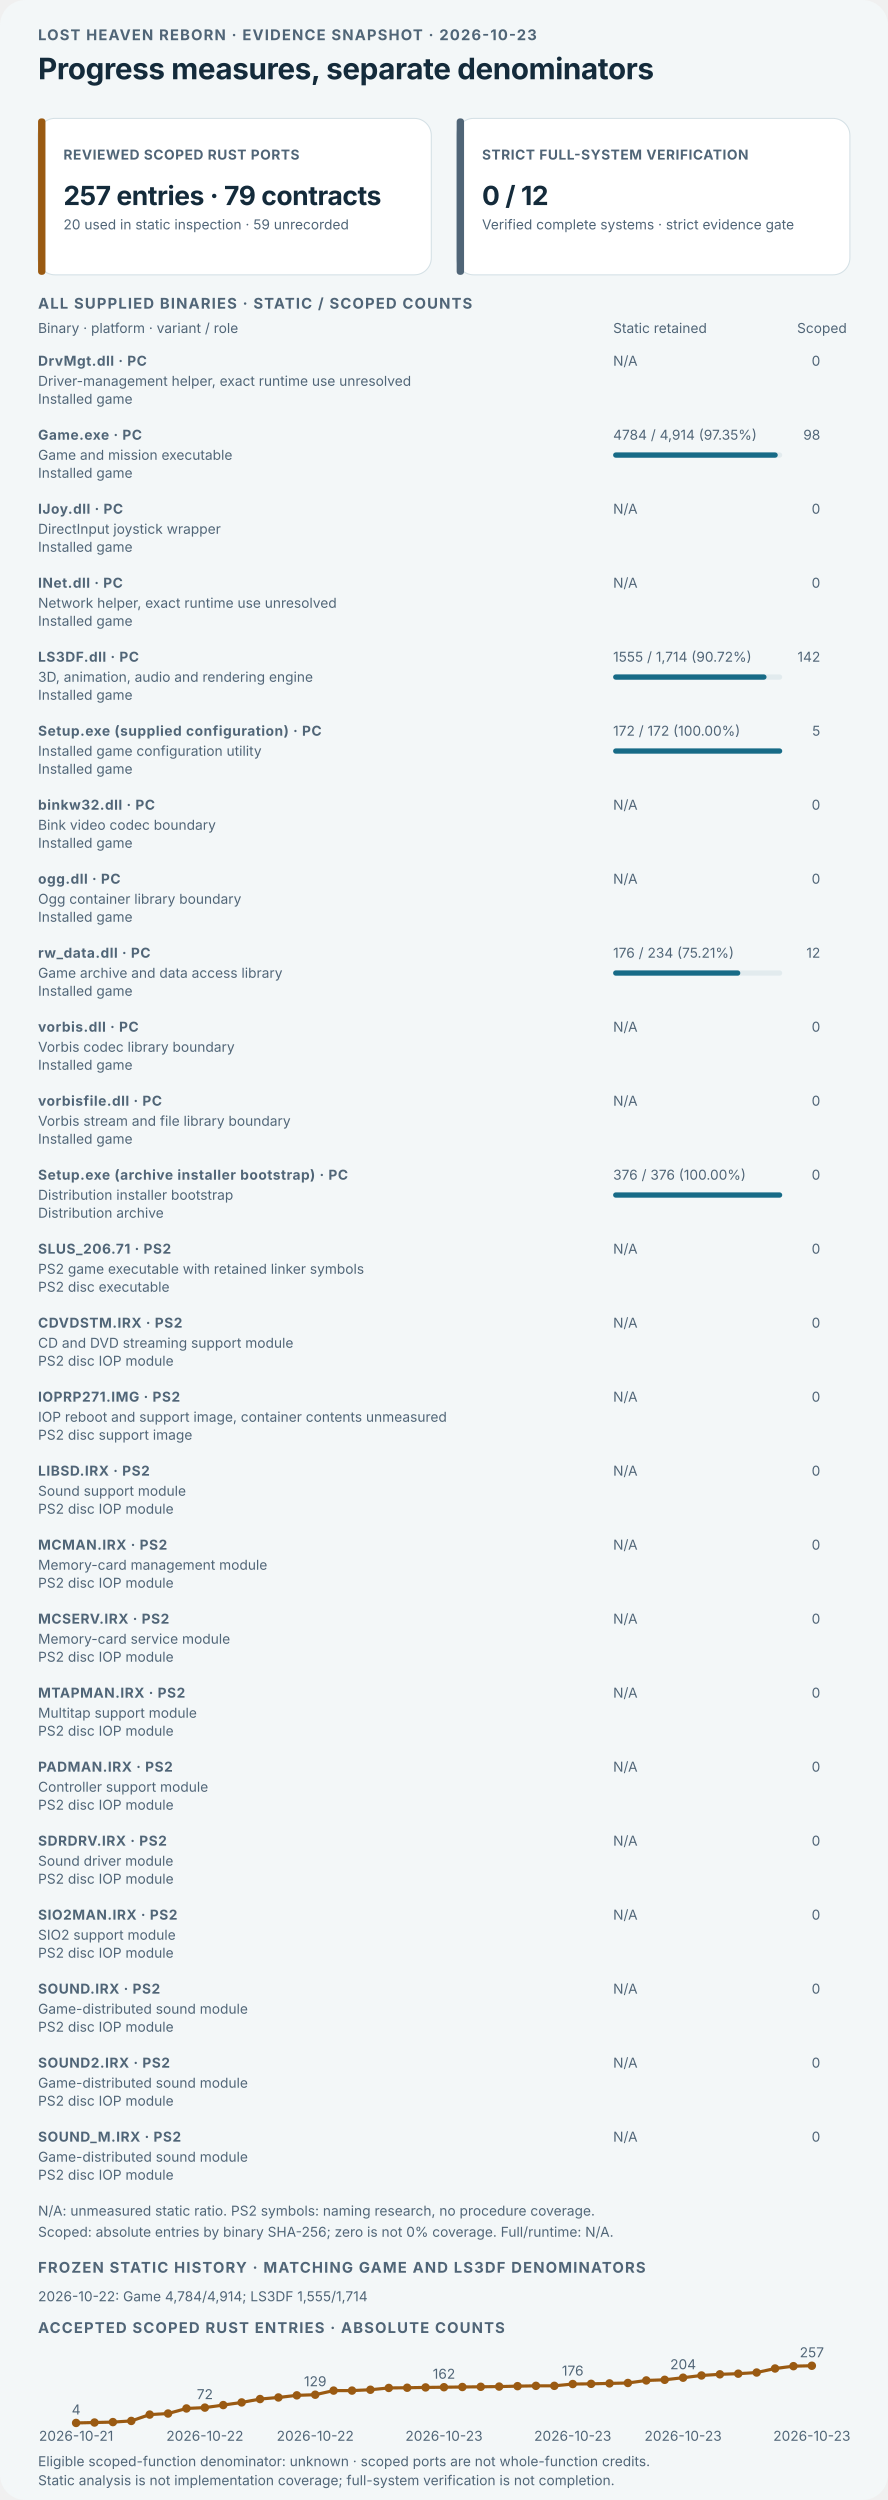
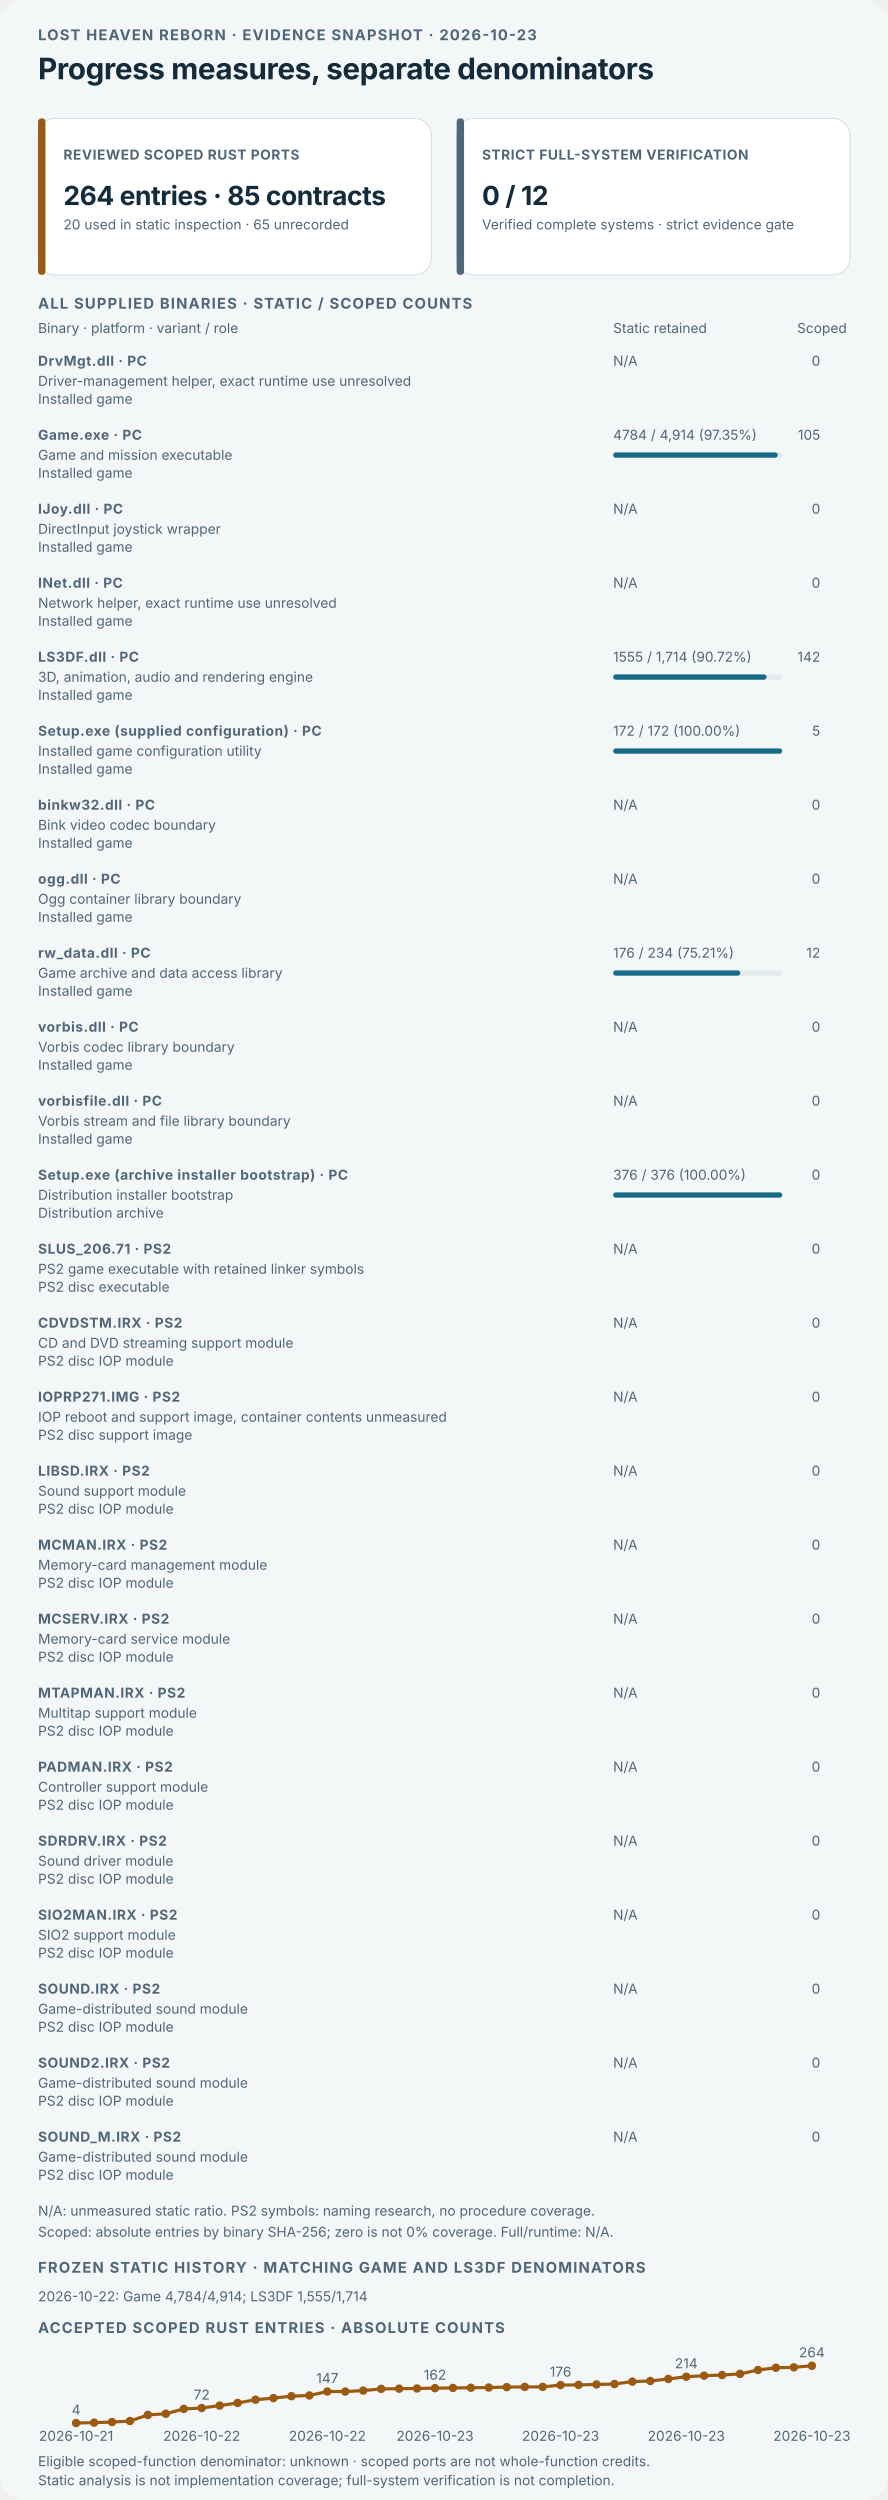
<svg xmlns="http://www.w3.org/2000/svg" viewBox="0 0 840 2365" role="img" aria-labelledby="dashboard-title dashboard-desc">
  <style>text{font-family:Inter,ui-sans-serif,system-ui,-apple-system,"Segoe UI",sans-serif;fill:#142b3b}.kicker{font-size:14px;font-weight:700;letter-spacing:1.1px;fill:#506577}.title{font-size:28px;font-weight:750;letter-spacing:-.35px}.label{font-size:13px;font-weight:750;letter-spacing:.5px;fill:#506577}.value{font-size:25px;font-weight:750;letter-spacing:-.4px}.detail,.history{font-size:13px;fill:#506577}.dark-bg{display:none}@media(prefers-color-scheme:dark){.light-bg{display:none}.dark-bg{display:inline}text{fill:#edf4f6}.kicker,.label,.detail,.history{fill:#b3c5ce}.card-bg{fill:#172b39;stroke:#3b5361}.bar-track{fill:#314957}}</style>
  <rect class="light-bg" width="840" height="2365" rx="24" fill="#f3f7f8" />
  <rect class="dark-bg" width="840" height="2365" rx="24" fill="#0d1b25" />
  <text x="36" y="38" class="kicker">LOST HEAVEN REBORN · EVIDENCE SNAPSHOT · 2026-10-23</text>
  <text x="36" y="75" class="title">Progress measures, separate denominators</text>
  <g>
    <rect class="card-bg" x="36" y="112" width="372" height="148" rx="16" fill="#ffffff" stroke="#d4e0e5" />
    <rect x="36" y="112" width="7" height="148" rx="3" fill="#9a5a12" />
    <text x="60" y="151" class="label">REVIEWED SCOPED RUST PORTS</text>
-     <text x="60" y="194" class="value">257 entries · 79 contracts</text>
-     <text x="60" y="217" class="detail">20 used in static inspection · 59 unrecorded</text>
+     <text x="60" y="194" class="value">264 entries · 85 contracts</text>
+     <text x="60" y="217" class="detail">20 used in static inspection · 65 unrecorded</text>
  </g>
  <g>
    <rect class="card-bg" x="432" y="112" width="372" height="148" rx="16" fill="#ffffff" stroke="#d4e0e5" />
    <rect x="432" y="112" width="7" height="148" rx="3" fill="#506577" />
    <text x="456" y="151" class="label">STRICT FULL-SYSTEM VERIFICATION</text>
    <text x="456" y="194" class="value">0 / 12</text>
    <text x="456" y="217" class="detail">Verified complete systems · strict evidence gate</text>
  </g>
  <text x="36" y="292" class="kicker">ALL SUPPLIED BINARIES · STATIC / SCOPED COUNTS</text>
  <text x="36" y="315" class="detail">Binary · platform · variant / role</text>
  <text x="580" y="315" class="detail">Static retained</text>
  <text x="754" y="315" class="detail">Scoped</text>
  <text x="36" y="346" class="label">DrvMgt.dll · PC</text>
  <text x="36" y="365" class="detail">Driver-management helper, exact runtime use unresolved</text>
  <text x="36" y="382" class="detail">Installed game</text>
  <text x="580" y="346" class="detail">N/A</text>
  <text x="776" y="346" text-anchor="end" class="detail">0</text>
  <text x="36" y="416" class="label">Game.exe · PC</text>
  <text x="36" y="435" class="detail">Game and mission executable</text>
  <text x="36" y="452" class="detail">Installed game</text>
  <text x="580" y="416" class="detail">4784 / 4,914 (97.35%)</text>
-   <text x="776" y="416" text-anchor="end" class="detail">98</text>
+   <text x="776" y="416" text-anchor="end" class="detail">105</text>
  <rect class="catalog-static-track bar-track" x="580" y="428" width="160" height="5" rx="2.5" fill="#e2ebee" />
  <rect class="catalog-static-fill" x="580" y="428" width="155.767" height="5" rx="2.5" fill="#176b87" />
  <text x="36" y="486" class="label">IJoy.dll · PC</text>
  <text x="36" y="505" class="detail">DirectInput joystick wrapper</text>
  <text x="36" y="522" class="detail">Installed game</text>
  <text x="580" y="486" class="detail">N/A</text>
  <text x="776" y="486" text-anchor="end" class="detail">0</text>
  <text x="36" y="556" class="label">INet.dll · PC</text>
  <text x="36" y="575" class="detail">Network helper, exact runtime use unresolved</text>
  <text x="36" y="592" class="detail">Installed game</text>
  <text x="580" y="556" class="detail">N/A</text>
  <text x="776" y="556" text-anchor="end" class="detail">0</text>
  <text x="36" y="626" class="label">LS3DF.dll · PC</text>
  <text x="36" y="645" class="detail">3D, animation, audio and rendering engine</text>
  <text x="36" y="662" class="detail">Installed game</text>
  <text x="580" y="626" class="detail">1555 / 1,714 (90.72%)</text>
  <text x="776" y="626" text-anchor="end" class="detail">142</text>
  <rect class="catalog-static-track bar-track" x="580" y="638" width="160" height="5" rx="2.5" fill="#e2ebee" />
  <rect class="catalog-static-fill" x="580" y="638" width="145.158" height="5" rx="2.5" fill="#176b87" />
  <text x="36" y="696" class="label">Setup.exe (supplied configuration) · PC</text>
  <text x="36" y="715" class="detail">Installed game configuration utility</text>
  <text x="36" y="732" class="detail">Installed game</text>
  <text x="580" y="696" class="detail">172 / 172 (100.00%)</text>
  <text x="776" y="696" text-anchor="end" class="detail">5</text>
  <rect class="catalog-static-track bar-track" x="580" y="708" width="160" height="5" rx="2.5" fill="#e2ebee" />
  <rect class="catalog-static-fill" x="580" y="708" width="160.000" height="5" rx="2.5" fill="#176b87" />
  <text x="36" y="766" class="label">binkw32.dll · PC</text>
  <text x="36" y="785" class="detail">Bink video codec boundary</text>
  <text x="36" y="802" class="detail">Installed game</text>
  <text x="580" y="766" class="detail">N/A</text>
  <text x="776" y="766" text-anchor="end" class="detail">0</text>
  <text x="36" y="836" class="label">ogg.dll · PC</text>
  <text x="36" y="855" class="detail">Ogg container library boundary</text>
  <text x="36" y="872" class="detail">Installed game</text>
  <text x="580" y="836" class="detail">N/A</text>
  <text x="776" y="836" text-anchor="end" class="detail">0</text>
  <text x="36" y="906" class="label">rw_data.dll · PC</text>
  <text x="36" y="925" class="detail">Game archive and data access library</text>
  <text x="36" y="942" class="detail">Installed game</text>
  <text x="580" y="906" class="detail">176 / 234 (75.21%)</text>
  <text x="776" y="906" text-anchor="end" class="detail">12</text>
  <rect class="catalog-static-track bar-track" x="580" y="918" width="160" height="5" rx="2.5" fill="#e2ebee" />
  <rect class="catalog-static-fill" x="580" y="918" width="120.342" height="5" rx="2.5" fill="#176b87" />
  <text x="36" y="976" class="label">vorbis.dll · PC</text>
  <text x="36" y="995" class="detail">Vorbis codec library boundary</text>
  <text x="36" y="1012" class="detail">Installed game</text>
  <text x="580" y="976" class="detail">N/A</text>
  <text x="776" y="976" text-anchor="end" class="detail">0</text>
  <text x="36" y="1046" class="label">vorbisfile.dll · PC</text>
  <text x="36" y="1065" class="detail">Vorbis stream and file library boundary</text>
  <text x="36" y="1082" class="detail">Installed game</text>
  <text x="580" y="1046" class="detail">N/A</text>
  <text x="776" y="1046" text-anchor="end" class="detail">0</text>
  <text x="36" y="1116" class="label">Setup.exe (archive installer bootstrap) · PC</text>
  <text x="36" y="1135" class="detail">Distribution installer bootstrap</text>
  <text x="36" y="1152" class="detail">Distribution archive</text>
  <text x="580" y="1116" class="detail">376 / 376 (100.00%)</text>
  <text x="776" y="1116" text-anchor="end" class="detail">0</text>
  <rect class="catalog-static-track bar-track" x="580" y="1128" width="160" height="5" rx="2.5" fill="#e2ebee" />
  <rect class="catalog-static-fill" x="580" y="1128" width="160.000" height="5" rx="2.5" fill="#176b87" />
  <text x="36" y="1186" class="label">SLUS_206.71 · PS2</text>
  <text x="36" y="1205" class="detail">PS2 game executable with retained linker symbols</text>
  <text x="36" y="1222" class="detail">PS2 disc executable</text>
  <text x="580" y="1186" class="detail">N/A</text>
  <text x="776" y="1186" text-anchor="end" class="detail">0</text>
  <text x="36" y="1256" class="label">CDVDSTM.IRX · PS2</text>
  <text x="36" y="1275" class="detail">CD and DVD streaming support module</text>
  <text x="36" y="1292" class="detail">PS2 disc IOP module</text>
  <text x="580" y="1256" class="detail">N/A</text>
  <text x="776" y="1256" text-anchor="end" class="detail">0</text>
  <text x="36" y="1326" class="label">IOPRP271.IMG · PS2</text>
  <text x="36" y="1345" class="detail">IOP reboot and support image, container contents unmeasured</text>
  <text x="36" y="1362" class="detail">PS2 disc support image</text>
  <text x="580" y="1326" class="detail">N/A</text>
  <text x="776" y="1326" text-anchor="end" class="detail">0</text>
  <text x="36" y="1396" class="label">LIBSD.IRX · PS2</text>
  <text x="36" y="1415" class="detail">Sound support module</text>
  <text x="36" y="1432" class="detail">PS2 disc IOP module</text>
  <text x="580" y="1396" class="detail">N/A</text>
  <text x="776" y="1396" text-anchor="end" class="detail">0</text>
  <text x="36" y="1466" class="label">MCMAN.IRX · PS2</text>
  <text x="36" y="1485" class="detail">Memory-card management module</text>
  <text x="36" y="1502" class="detail">PS2 disc IOP module</text>
  <text x="580" y="1466" class="detail">N/A</text>
  <text x="776" y="1466" text-anchor="end" class="detail">0</text>
  <text x="36" y="1536" class="label">MCSERV.IRX · PS2</text>
  <text x="36" y="1555" class="detail">Memory-card service module</text>
  <text x="36" y="1572" class="detail">PS2 disc IOP module</text>
  <text x="580" y="1536" class="detail">N/A</text>
  <text x="776" y="1536" text-anchor="end" class="detail">0</text>
  <text x="36" y="1606" class="label">MTAPMAN.IRX · PS2</text>
  <text x="36" y="1625" class="detail">Multitap support module</text>
  <text x="36" y="1642" class="detail">PS2 disc IOP module</text>
  <text x="580" y="1606" class="detail">N/A</text>
  <text x="776" y="1606" text-anchor="end" class="detail">0</text>
  <text x="36" y="1676" class="label">PADMAN.IRX · PS2</text>
  <text x="36" y="1695" class="detail">Controller support module</text>
  <text x="36" y="1712" class="detail">PS2 disc IOP module</text>
  <text x="580" y="1676" class="detail">N/A</text>
  <text x="776" y="1676" text-anchor="end" class="detail">0</text>
  <text x="36" y="1746" class="label">SDRDRV.IRX · PS2</text>
  <text x="36" y="1765" class="detail">Sound driver module</text>
  <text x="36" y="1782" class="detail">PS2 disc IOP module</text>
  <text x="580" y="1746" class="detail">N/A</text>
  <text x="776" y="1746" text-anchor="end" class="detail">0</text>
  <text x="36" y="1816" class="label">SIO2MAN.IRX · PS2</text>
  <text x="36" y="1835" class="detail">SIO2 support module</text>
  <text x="36" y="1852" class="detail">PS2 disc IOP module</text>
  <text x="580" y="1816" class="detail">N/A</text>
  <text x="776" y="1816" text-anchor="end" class="detail">0</text>
  <text x="36" y="1886" class="label">SOUND.IRX · PS2</text>
  <text x="36" y="1905" class="detail">Game-distributed sound module</text>
  <text x="36" y="1922" class="detail">PS2 disc IOP module</text>
  <text x="580" y="1886" class="detail">N/A</text>
  <text x="776" y="1886" text-anchor="end" class="detail">0</text>
  <text x="36" y="1956" class="label">SOUND2.IRX · PS2</text>
  <text x="36" y="1975" class="detail">Game-distributed sound module</text>
  <text x="36" y="1992" class="detail">PS2 disc IOP module</text>
  <text x="580" y="1956" class="detail">N/A</text>
  <text x="776" y="1956" text-anchor="end" class="detail">0</text>
  <text x="36" y="2026" class="label">SOUND_M.IRX · PS2</text>
  <text x="36" y="2045" class="detail">Game-distributed sound module</text>
  <text x="36" y="2062" class="detail">PS2 disc IOP module</text>
  <text x="580" y="2026" class="detail">N/A</text>
  <text x="776" y="2026" text-anchor="end" class="detail">0</text>
  <text x="36" y="2096" class="detail">N/A: unmeasured static ratio. PS2 symbols: naming research, no procedure coverage.</text>
  <text x="36" y="2116" class="detail">Scoped: absolute entries by binary SHA-256; zero is not 0% coverage. Full/runtime: N/A.</text>
  <text x="36" y="2150" class="kicker">FROZEN STATIC HISTORY · MATCHING GAME AND LS3DF DENOMINATORS</text>
  <text x="36" y="2177" class="history">2026-10-22: Game 4,784/4,914; LS3DF 1,555/1,714</text>
  <text x="36" y="2207" class="kicker">ACCEPTED SCOPED RUST ENTRIES · ABSOLUTE COUNTS</text>
-   <polyline points="72.0,2292.1 89.4,2291.7 106.8,2291.3 124.2,2290.2 141.6,2284.2 159.0,2283.2 176.4,2278.4 193.8,2277.6 211.2,2275.2 228.6,2272.7 246.0,2269.5 263.4,2268.0 280.8,2266.0 298.2,2265.4 315.6,2261.5 333.0,2261.5 350.4,2260.7 367.8,2259.0 385.2,2258.8 402.6,2258.5 420.0,2258.3 437.4,2258.1 454.8,2257.9 472.2,2257.7 489.6,2257.3 507.0,2257.0 524.4,2257.0 541.8,2255.3 559.2,2255.1 576.6,2254.7 594.0,2254.3 611.4,2251.9 628.8,2251.3 646.2,2249.3 663.6,2247.2 681.0,2246.1 698.4,2245.5 715.8,2244.4 733.2,2240.6 750.6,2238.4 768.0,2238.0" fill="none" stroke="#9a5a12" stroke-width="3" stroke-linecap="round" stroke-linejoin="round" />
-   <circle cx="72.0" cy="2292.1" r="4" fill="#9a5a12" />
-   <text x="72.0" y="2284.1" text-anchor="middle" class="history">4</text>
+   <polyline points="72.0,2292.2 89.0,2291.8 106.0,2291.3 122.9,2290.3 139.9,2284.5 156.9,2283.4 173.9,2278.8 190.8,2278.0 207.8,2275.7 224.8,2273.2 241.8,2270.1 258.7,2268.6 275.7,2266.8 292.7,2266.1 309.7,2262.4 326.6,2262.4 343.6,2261.5 360.6,2259.9 377.6,2259.7 394.5,2259.5 411.5,2259.2 428.5,2259.0 445.5,2258.8 462.4,2258.6 479.4,2258.2 496.4,2258.0 513.4,2258.0 530.3,2256.3 547.3,2256.1 564.3,2255.7 581.3,2255.3 598.2,2253.0 615.2,2252.4 632.2,2250.5 649.2,2248.4 666.1,2247.4 683.1,2246.8 700.1,2245.7 717.1,2242.0 734.0,2239.9 751.0,2239.5 768.0,2238.0" fill="none" stroke="#9a5a12" stroke-width="3" stroke-linecap="round" stroke-linejoin="round" />
+   <circle cx="72.0" cy="2292.2" r="4" fill="#9a5a12" />
+   <text x="72.0" y="2284.2" text-anchor="middle" class="history">4</text>
  <text x="72.0" y="2309" text-anchor="middle" class="history">2026-10-21</text>
-   <circle cx="89.4" cy="2291.7" r="4" fill="#9a5a12" />
-   <circle cx="106.8" cy="2291.3" r="4" fill="#9a5a12" />
-   <circle cx="124.2" cy="2290.2" r="4" fill="#9a5a12" />
-   <circle cx="141.6" cy="2284.2" r="4" fill="#9a5a12" />
-   <circle cx="159.0" cy="2283.2" r="4" fill="#9a5a12" />
-   <circle cx="176.4" cy="2278.4" r="4" fill="#9a5a12" />
-   <circle cx="193.8" cy="2277.6" r="4" fill="#9a5a12" />
-   <text x="193.8" y="2269.6" text-anchor="middle" class="history">72</text>
-   <text x="193.8" y="2309" text-anchor="middle" class="history">2026-10-22</text>
-   <circle cx="211.2" cy="2275.2" r="4" fill="#9a5a12" />
-   <circle cx="228.6" cy="2272.7" r="4" fill="#9a5a12" />
-   <circle cx="246.0" cy="2269.5" r="4" fill="#9a5a12" />
-   <circle cx="263.4" cy="2268.0" r="4" fill="#9a5a12" />
-   <circle cx="280.8" cy="2266.0" r="4" fill="#9a5a12" />
-   <circle cx="298.2" cy="2265.4" r="4" fill="#9a5a12" />
-   <text x="298.2" y="2257.4" text-anchor="middle" class="history">129</text>
-   <text x="298.2" y="2309" text-anchor="middle" class="history">2026-10-22</text>
-   <circle cx="315.6" cy="2261.5" r="4" fill="#9a5a12" />
-   <circle cx="333.0" cy="2261.5" r="4" fill="#9a5a12" />
-   <circle cx="350.4" cy="2260.7" r="4" fill="#9a5a12" />
-   <circle cx="367.8" cy="2259.0" r="4" fill="#9a5a12" />
-   <circle cx="385.2" cy="2258.8" r="4" fill="#9a5a12" />
-   <circle cx="402.6" cy="2258.5" r="4" fill="#9a5a12" />
-   <circle cx="420.0" cy="2258.3" r="4" fill="#9a5a12" />
-   <text x="420.0" y="2250.3" text-anchor="middle" class="history">162</text>
-   <text x="420.0" y="2309" text-anchor="middle" class="history">2026-10-23</text>
-   <circle cx="437.4" cy="2258.1" r="4" fill="#9a5a12" />
-   <circle cx="454.8" cy="2257.9" r="4" fill="#9a5a12" />
-   <circle cx="472.2" cy="2257.7" r="4" fill="#9a5a12" />
-   <circle cx="489.6" cy="2257.3" r="4" fill="#9a5a12" />
-   <circle cx="507.0" cy="2257.0" r="4" fill="#9a5a12" />
-   <circle cx="524.4" cy="2257.0" r="4" fill="#9a5a12" />
-   <circle cx="541.8" cy="2255.3" r="4" fill="#9a5a12" />
-   <text x="541.8" y="2247.3" text-anchor="middle" class="history">176</text>
-   <text x="541.8" y="2309" text-anchor="middle" class="history">2026-10-23</text>
-   <circle cx="559.2" cy="2255.1" r="4" fill="#9a5a12" />
-   <circle cx="576.6" cy="2254.7" r="4" fill="#9a5a12" />
-   <circle cx="594.0" cy="2254.3" r="4" fill="#9a5a12" />
-   <circle cx="611.4" cy="2251.9" r="4" fill="#9a5a12" />
-   <circle cx="628.8" cy="2251.3" r="4" fill="#9a5a12" />
-   <circle cx="646.2" cy="2249.3" r="4" fill="#9a5a12" />
-   <text x="646.2" y="2241.3" text-anchor="middle" class="history">204</text>
-   <text x="646.2" y="2309" text-anchor="middle" class="history">2026-10-23</text>
-   <circle cx="663.6" cy="2247.2" r="4" fill="#9a5a12" />
-   <circle cx="681.0" cy="2246.1" r="4" fill="#9a5a12" />
-   <circle cx="698.4" cy="2245.5" r="4" fill="#9a5a12" />
-   <circle cx="715.8" cy="2244.4" r="4" fill="#9a5a12" />
-   <circle cx="733.2" cy="2240.6" r="4" fill="#9a5a12" />
-   <circle cx="750.6" cy="2238.4" r="4" fill="#9a5a12" />
+   <circle cx="89.0" cy="2291.8" r="4" fill="#9a5a12" />
+   <circle cx="106.0" cy="2291.3" r="4" fill="#9a5a12" />
+   <circle cx="122.9" cy="2290.3" r="4" fill="#9a5a12" />
+   <circle cx="139.9" cy="2284.5" r="4" fill="#9a5a12" />
+   <circle cx="156.9" cy="2283.4" r="4" fill="#9a5a12" />
+   <circle cx="173.9" cy="2278.8" r="4" fill="#9a5a12" />
+   <circle cx="190.8" cy="2278.0" r="4" fill="#9a5a12" />
+   <text x="190.8" y="2270.0" text-anchor="middle" class="history">72</text>
+   <text x="190.8" y="2309" text-anchor="middle" class="history">2026-10-22</text>
+   <circle cx="207.8" cy="2275.7" r="4" fill="#9a5a12" />
+   <circle cx="224.8" cy="2273.2" r="4" fill="#9a5a12" />
+   <circle cx="241.8" cy="2270.1" r="4" fill="#9a5a12" />
+   <circle cx="258.7" cy="2268.6" r="4" fill="#9a5a12" />
+   <circle cx="275.7" cy="2266.8" r="4" fill="#9a5a12" />
+   <circle cx="292.7" cy="2266.1" r="4" fill="#9a5a12" />
+   <circle cx="309.7" cy="2262.4" r="4" fill="#9a5a12" />
+   <text x="309.7" y="2254.4" text-anchor="middle" class="history">147</text>
+   <text x="309.7" y="2309" text-anchor="middle" class="history">2026-10-22</text>
+   <circle cx="326.6" cy="2262.4" r="4" fill="#9a5a12" />
+   <circle cx="343.6" cy="2261.5" r="4" fill="#9a5a12" />
+   <circle cx="360.6" cy="2259.9" r="4" fill="#9a5a12" />
+   <circle cx="377.6" cy="2259.7" r="4" fill="#9a5a12" />
+   <circle cx="394.5" cy="2259.5" r="4" fill="#9a5a12" />
+   <circle cx="411.5" cy="2259.2" r="4" fill="#9a5a12" />
+   <text x="411.5" y="2251.2" text-anchor="middle" class="history">162</text>
+   <text x="411.5" y="2309" text-anchor="middle" class="history">2026-10-23</text>
+   <circle cx="428.5" cy="2259.0" r="4" fill="#9a5a12" />
+   <circle cx="445.5" cy="2258.8" r="4" fill="#9a5a12" />
+   <circle cx="462.4" cy="2258.6" r="4" fill="#9a5a12" />
+   <circle cx="479.4" cy="2258.2" r="4" fill="#9a5a12" />
+   <circle cx="496.4" cy="2258.0" r="4" fill="#9a5a12" />
+   <circle cx="513.4" cy="2258.0" r="4" fill="#9a5a12" />
+   <circle cx="530.3" cy="2256.3" r="4" fill="#9a5a12" />
+   <text x="530.3" y="2248.3" text-anchor="middle" class="history">176</text>
+   <text x="530.3" y="2309" text-anchor="middle" class="history">2026-10-23</text>
+   <circle cx="547.3" cy="2256.1" r="4" fill="#9a5a12" />
+   <circle cx="564.3" cy="2255.7" r="4" fill="#9a5a12" />
+   <circle cx="581.3" cy="2255.3" r="4" fill="#9a5a12" />
+   <circle cx="598.2" cy="2253.0" r="4" fill="#9a5a12" />
+   <circle cx="615.2" cy="2252.4" r="4" fill="#9a5a12" />
+   <circle cx="632.2" cy="2250.5" r="4" fill="#9a5a12" />
+   <circle cx="649.2" cy="2248.4" r="4" fill="#9a5a12" />
+   <text x="649.2" y="2240.4" text-anchor="middle" class="history">214</text>
+   <text x="649.2" y="2309" text-anchor="middle" class="history">2026-10-23</text>
+   <circle cx="666.1" cy="2247.4" r="4" fill="#9a5a12" />
+   <circle cx="683.1" cy="2246.8" r="4" fill="#9a5a12" />
+   <circle cx="700.1" cy="2245.7" r="4" fill="#9a5a12" />
+   <circle cx="717.1" cy="2242.0" r="4" fill="#9a5a12" />
+   <circle cx="734.0" cy="2239.9" r="4" fill="#9a5a12" />
+   <circle cx="751.0" cy="2239.5" r="4" fill="#9a5a12" />
  <circle cx="768.0" cy="2238.0" r="4" fill="#9a5a12" />
-   <text x="768.0" y="2230.0" text-anchor="middle" class="history">257</text>
+   <text x="768.0" y="2230.0" text-anchor="middle" class="history">264</text>
  <text x="768.0" y="2309" text-anchor="middle" class="history">2026-10-23</text>
  <text x="36" y="2333" class="detail">Eligible scoped-function denominator: unknown · scoped ports are not whole-function credits.</text>
  <text x="36" y="2351" class="detail">Static analysis is not implementation coverage; full-system verification is not completion.</text>
</svg>
